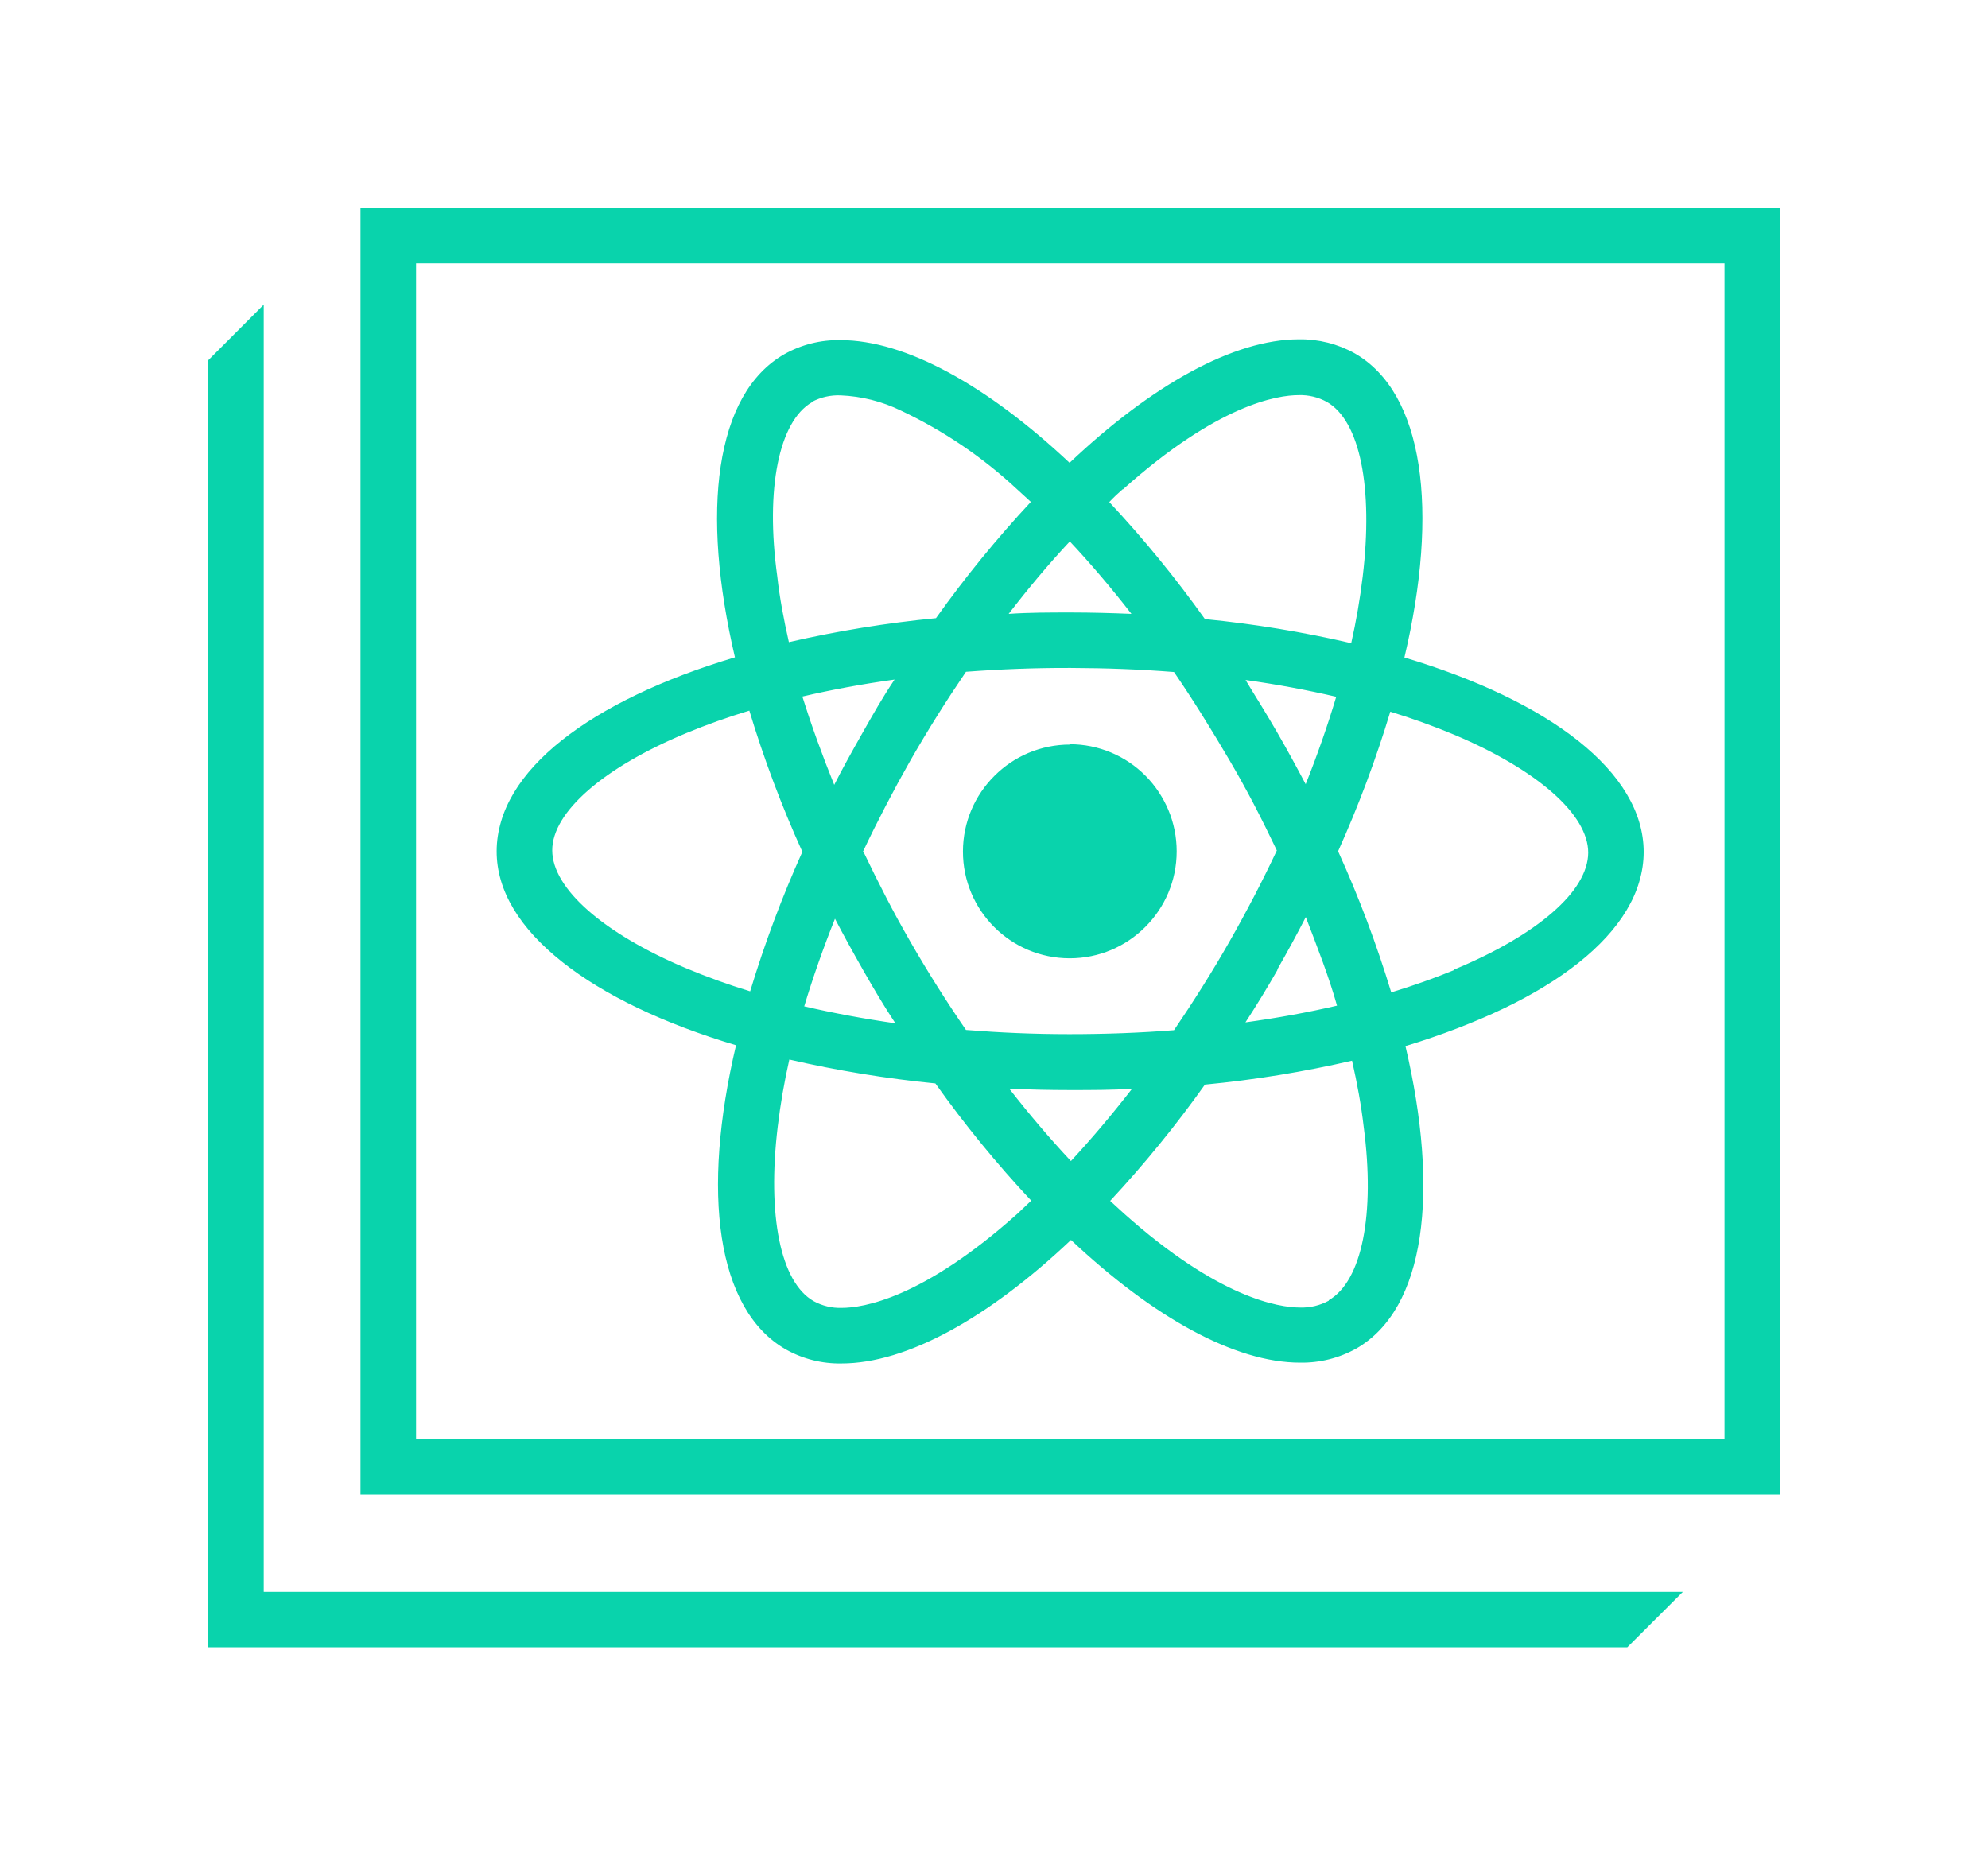
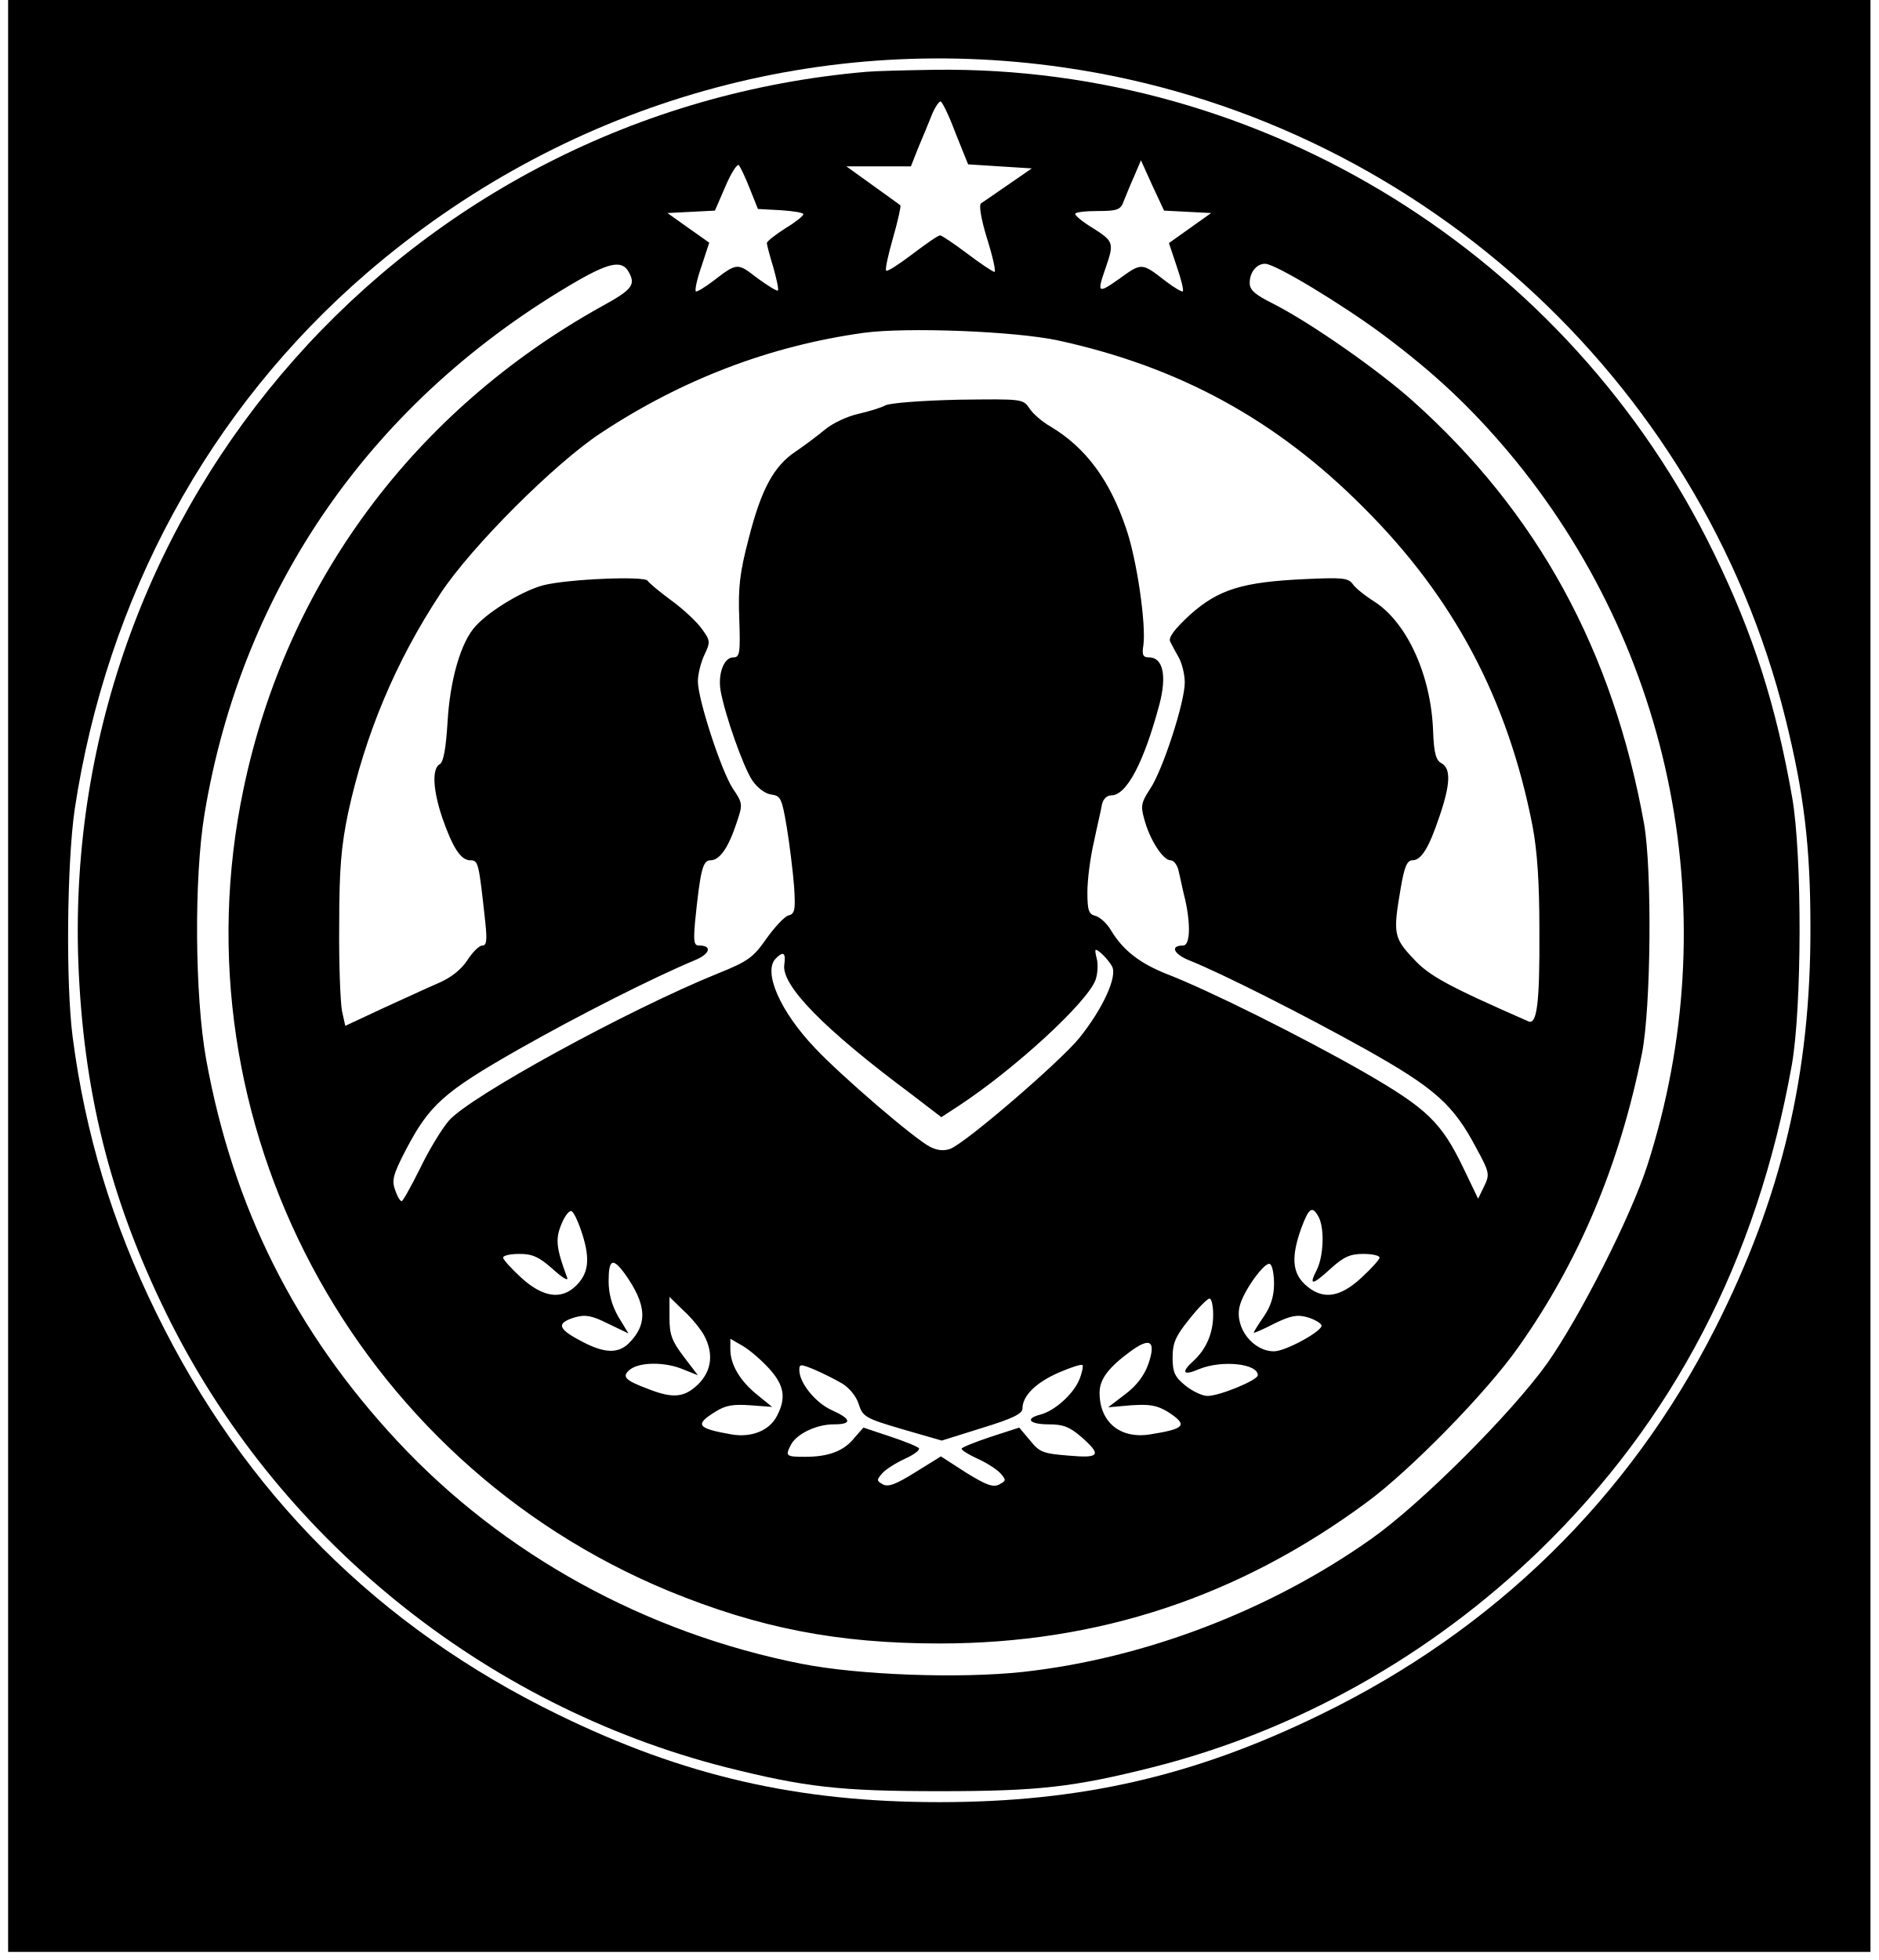
- <svg xmlns="http://www.w3.org/2000/svg" viewBox="0 0 170.96 159.93">
-   <defs>
-     <style>.cls-1{fill:#09d3ac;}</style>
-   </defs>
-   <path class="cls-1" d="M141.35,73.27c0-6.89-8.11-13-20.58-16.73,3-12.67,1.69-22.75-4.28-26.16a9.55,9.55,0,0,0-4.79-1.2c-5.57,0-12.61,3.89-19.72,10.62-7.11-6.68-14.13-10.55-19.69-10.55a9.46,9.46,0,0,0-4.86,1.22c-5.94,3.42-7.17,13.44-4.21,26.05-12.41,3.71-20.48,9.77-20.5,16.63s8.12,13,20.59,16.72c-3,12.68-1.7,22.75,4.28,26.16a9.41,9.41,0,0,0,4.78,1.2c5.58,0,12.62-3.89,19.73-10.62,7.1,6.68,14.12,10.55,19.69,10.55a9.59,9.59,0,0,0,4.86-1.22c5.94-3.42,7.16-13.44,4.21-26C133.27,86.18,141.34,80.12,141.35,73.27ZM96.56,42.06c8.19-7.33,13.31-8.12,15.13-8.12h0a4.71,4.71,0,0,1,2.42.58c2.86,1.63,4,7.38,3.09,15a56.73,56.73,0,0,1-1,5.79,97.7,97.7,0,0,0-12.58-2.07,98.47,98.47,0,0,0-8.24-10.08C95.75,42.79,96.15,42.42,96.56,42.06ZM71.77,78.94c.78,1.5,1.61,3,2.47,4.51S76,86.49,77,88c-2.71-.39-5.34-.88-7.84-1.46C69.86,84,70.75,81.5,71.77,78.94ZM69,59.9c2.53-.59,5.18-1.08,7.93-1.46-1,1.48-1.86,3-2.76,4.59s-1.69,3-2.46,4.52Q70.18,63.65,69,59.9Zm5.21,13.34q1.86-3.93,4.09-7.86c1.5-2.62,3.11-5.17,4.77-7.61,2.91-.22,5.91-.34,9-.33s6,.12,8.89.35c1.66,2.42,3.25,5,4.75,7.55s2.88,5.22,4.12,7.83c-1.23,2.62-2.6,5.25-4.08,7.85s-3.11,5.18-4.77,7.62c-2.91.23-5.91.34-9,.34s-6-.13-8.89-.36c-1.66-2.42-3.26-4.94-4.76-7.55S75.5,75.85,74.25,73.24Zm32.86-14.77c2.72.38,5.35.87,7.84,1.45-.74,2.47-1.62,5-2.64,7.55-.79-1.5-1.61-3-2.48-4.51S108,59.93,107.11,58.47Zm2.76,24.92q1.29-2.27,2.46-4.53c1,2.6,2,5.16,2.7,7.66-2.52.59-5.17,1.07-7.92,1.45Q108.52,85.75,109.87,83.39ZM92,46.56c1.8,1.92,3.57,4,5.3,6.23-1.71-.07-3.46-.12-5.23-.12s-3.58,0-5.33.12C88.45,50.57,90.2,48.48,92,46.56Zm-22.18-12A4.82,4.82,0,0,1,72.29,34a13.11,13.11,0,0,1,5.19,1.31,39.07,39.07,0,0,1,10,6.78l1.17,1.07a98.49,98.49,0,0,0-8.16,10,98.88,98.88,0,0,0-12.65,2.06c-.44-1.94-.8-3.84-1-5.67C65.8,42,67,36.24,69.81,34.6ZM64.53,85.26a58.75,58.75,0,0,1-5.54-2c-7.1-3-11.5-6.85-11.5-10.14S51.91,66,59,63.05a57.63,57.63,0,0,1,5.44-1.94A97.93,97.93,0,0,0,69,73.25,98.72,98.72,0,0,0,64.53,85.26Zm23,19.1c-8.19,7.33-13.31,8.11-15.14,8.11a4.69,4.69,0,0,1-2.42-.58c-2.86-1.63-4-7.38-3.09-15a56.07,56.07,0,0,1,1-5.78,99.51,99.51,0,0,0,12.58,2.06,97.17,97.17,0,0,0,8.24,10.08Zm4.57-4.51c-1.8-1.92-3.57-4-5.31-6.23,1.72.08,3.47.12,5.24.12s3.58,0,5.33-.11C95.63,95.85,93.87,97.93,92.09,99.85Zm22.18,12a4.82,4.82,0,0,1-2.48.59c-1.82,0-7-.8-15.16-8.1l-1.17-1.07a98.44,98.44,0,0,0,8.15-10,97,97,0,0,0,12.66-2.06c.44,1.94.79,3.84,1,5.67C118.27,104.42,117.12,110.18,114.27,111.81Zm10.8-28.44c-1.71.7-3.52,1.35-5.44,1.93a98.54,98.54,0,0,0-4.57-12.14,98.1,98.1,0,0,0,4.49-12,58.75,58.75,0,0,1,5.54,2c7.09,3,11.5,6.85,11.49,10.14S132.17,80.42,125.07,83.37ZM92,82.39a9.18,9.18,0,1,0-9.17-9.19A9.17,9.17,0,0,0,92,82.39ZM31,17.88V128.53H153.07V17.88ZM148.3,123.77H35.78V22.65H148.3Zm-85-33.9c-3,12.68-1.7,22.75,4.28,26.16a9.41,9.41,0,0,0,4.78,1.2c5.58,0,12.62-3.89,19.73-10.62,7.1,6.68,14.12,10.55,19.69,10.55a9.59,9.59,0,0,0,4.86-1.22c5.94-3.42,7.16-13.44,4.21-26,12.41-3.72,20.48-9.78,20.49-16.63s-8.11-13-20.58-16.73c3-12.67,1.69-22.75-4.28-26.16a9.55,9.55,0,0,0-4.79-1.2c-5.57,0-12.61,3.89-19.72,10.62-7.11-6.68-14.13-10.55-19.69-10.55a9.46,9.46,0,0,0-4.86,1.22c-5.94,3.42-7.17,13.44-4.21,26.05-12.41,3.71-20.48,9.77-20.5,16.63S50.84,86.13,63.31,89.87Zm24.21,14.49c-8.19,7.33-13.31,8.11-15.14,8.11a4.69,4.69,0,0,1-2.42-.58c-2.86-1.63-4-7.38-3.09-15a56.07,56.07,0,0,1,1-5.78,99.51,99.51,0,0,0,12.58,2.06,97.17,97.17,0,0,0,8.24,10.08Zm24.79-36.89c-.79-1.5-1.61-3-2.48-4.51s-1.8-3-2.72-4.49c2.72.38,5.35.87,7.84,1.45C114.21,62.39,113.33,64.92,112.31,67.47Zm2.72,19c-2.52.59-5.17,1.07-7.92,1.45q1.41-2.22,2.76-4.58t2.46-4.53C113.37,81.46,114.28,84,115,86.52Zm-5.21-13.35c-1.23,2.62-2.6,5.25-4.08,7.85s-3.11,5.18-4.77,7.62c-2.91.23-5.91.34-9,.34s-6-.13-8.89-.36c-1.66-2.42-3.26-4.94-4.76-7.55s-2.87-5.22-4.12-7.83q1.86-3.93,4.09-7.86c1.5-2.62,3.11-5.17,4.77-7.61,2.91-.22,5.91-.34,9-.33s6,.12,8.89.35c1.66,2.42,3.25,5,4.75,7.55S108.58,70.56,109.82,73.17ZM77,88c-2.71-.39-5.34-.88-7.84-1.46.74-2.46,1.63-5,2.65-7.55.78,1.5,1.61,3,2.47,4.51S76,86.49,77,88ZM74.21,63c-.87,1.5-1.69,3-2.46,4.52Q70.18,63.65,69,59.9c2.53-.59,5.18-1.08,7.93-1.46C76,59.92,75.11,61.45,74.21,63ZM92.09,99.85c-1.8-1.92-3.57-4-5.31-6.23,1.72.08,3.47.12,5.24.12s3.58,0,5.33-.11C95.63,95.85,93.87,97.93,92.09,99.85Zm22.18,12a4.82,4.82,0,0,1-2.48.59c-1.82,0-7-.8-15.16-8.1l-1.17-1.07a98.44,98.44,0,0,0,8.15-10,97,97,0,0,0,12.66-2.06c.44,1.94.79,3.84,1,5.67C118.27,104.42,117.12,110.18,114.27,111.81Zm5.28-50.66a58.75,58.75,0,0,1,5.54,2c7.09,3,11.5,6.85,11.49,10.14s-4.41,7.16-11.51,10.11c-1.71.7-3.52,1.35-5.44,1.93a98.54,98.54,0,0,0-4.57-12.14A98.1,98.1,0,0,0,119.55,61.15Zm-23-19.09c8.19-7.33,13.31-8.12,15.13-8.12h0a4.71,4.71,0,0,1,2.42.58c2.86,1.63,4,7.38,3.09,15a56.73,56.73,0,0,1-1,5.79,97.7,97.7,0,0,0-12.58-2.07,98.47,98.47,0,0,0-8.24-10.08C95.75,42.79,96.15,42.42,96.56,42.06ZM92,46.56c1.8,1.92,3.57,4,5.3,6.23-1.71-.07-3.46-.12-5.23-.12s-3.58,0-5.33.12C88.45,50.57,90.2,48.48,92,46.56Zm-22.18-12A4.82,4.82,0,0,1,72.29,34a13.11,13.11,0,0,1,5.19,1.31,39.07,39.07,0,0,1,10,6.78l1.17,1.07a98.49,98.49,0,0,0-8.16,10,98.88,98.88,0,0,0-12.65,2.06c-.44-1.94-.8-3.84-1-5.67C65.8,42,67,36.24,69.81,34.6ZM59,63.05a57.63,57.63,0,0,1,5.44-1.94A97.93,97.93,0,0,0,69,73.25a98.72,98.72,0,0,0-4.49,12,58.75,58.75,0,0,1-5.54-2c-7.1-3-11.5-6.85-11.5-10.14S51.91,66,59,63.05Zm33,1a9.18,9.18,0,1,0,9.17,9.19A9.17,9.17,0,0,0,92,64Zm0,0a9.18,9.18,0,1,0,9.17,9.19A9.17,9.17,0,0,0,92,64Zm0,0a9.18,9.18,0,1,0,9.17,9.19A9.17,9.17,0,0,0,92,64Zm49.35,9.24c0-6.89-8.11-13-20.58-16.73,3-12.67,1.69-22.75-4.28-26.16a9.55,9.55,0,0,0-4.79-1.2c-5.57,0-12.61,3.89-19.72,10.62-7.11-6.68-14.13-10.55-19.69-10.55a9.46,9.46,0,0,0-4.86,1.22c-5.94,3.42-7.17,13.44-4.21,26.05-12.41,3.71-20.48,9.77-20.5,16.63s8.12,13,20.59,16.72c-3,12.68-1.7,22.75,4.28,26.16a9.41,9.41,0,0,0,4.78,1.2c5.58,0,12.62-3.89,19.73-10.62,7.1,6.68,14.12,10.55,19.69,10.55a9.59,9.59,0,0,0,4.86-1.22c5.94-3.42,7.16-13.44,4.21-26C133.27,86.18,141.34,80.12,141.35,73.27ZM96.56,42.06c8.19-7.33,13.31-8.12,15.13-8.12h0a4.71,4.71,0,0,1,2.42.58c2.86,1.63,4,7.38,3.09,15a56.73,56.73,0,0,1-1,5.79,97.7,97.7,0,0,0-12.58-2.07,98.47,98.47,0,0,0-8.24-10.08C95.75,42.79,96.15,42.42,96.56,42.06ZM71.77,78.94c.78,1.5,1.61,3,2.47,4.51S76,86.49,77,88c-2.71-.39-5.34-.88-7.84-1.46C69.86,84,70.75,81.5,71.77,78.94ZM69,59.9c2.53-.59,5.18-1.08,7.93-1.46-1,1.48-1.86,3-2.76,4.59s-1.69,3-2.46,4.52Q70.18,63.65,69,59.9Zm5.21,13.34q1.86-3.93,4.09-7.86c1.5-2.62,3.11-5.17,4.77-7.61,2.91-.22,5.91-.34,9-.33s6,.12,8.89.35c1.66,2.42,3.25,5,4.75,7.55s2.88,5.22,4.12,7.83c-1.23,2.62-2.6,5.25-4.08,7.85s-3.11,5.18-4.77,7.62c-2.91.23-5.91.34-9,.34s-6-.13-8.89-.36c-1.66-2.42-3.26-4.94-4.76-7.55S75.5,75.85,74.25,73.24Zm32.86-14.77c2.72.38,5.35.87,7.84,1.45-.74,2.47-1.62,5-2.64,7.55-.79-1.5-1.61-3-2.48-4.51S108,59.93,107.11,58.47Zm2.76,24.92q1.29-2.27,2.46-4.53c1,2.6,2,5.16,2.7,7.66-2.52.59-5.17,1.07-7.92,1.45Q108.52,85.75,109.87,83.39ZM92,46.56c1.8,1.92,3.57,4,5.3,6.23-1.71-.07-3.46-.12-5.23-.12s-3.58,0-5.33.12C88.45,50.57,90.2,48.48,92,46.56Zm-22.18-12A4.82,4.82,0,0,1,72.29,34a13.11,13.11,0,0,1,5.19,1.31,39.07,39.07,0,0,1,10,6.78l1.17,1.07a98.49,98.49,0,0,0-8.16,10,98.88,98.88,0,0,0-12.65,2.06c-.44-1.94-.8-3.84-1-5.67C65.8,42,67,36.24,69.81,34.6ZM64.53,85.26a58.75,58.75,0,0,1-5.54-2c-7.1-3-11.5-6.85-11.5-10.14S51.91,66,59,63.05a57.63,57.63,0,0,1,5.44-1.94A97.93,97.93,0,0,0,69,73.25,98.72,98.72,0,0,0,64.53,85.26Zm23,19.1c-8.19,7.33-13.31,8.11-15.14,8.11a4.69,4.69,0,0,1-2.42-.58c-2.86-1.63-4-7.38-3.09-15a56.07,56.07,0,0,1,1-5.78,99.51,99.51,0,0,0,12.58,2.06,97.17,97.17,0,0,0,8.24,10.08Zm4.57-4.51c-1.8-1.92-3.57-4-5.31-6.23,1.72.08,3.47.12,5.24.12s3.58,0,5.33-.11C95.63,95.85,93.87,97.93,92.09,99.85Zm22.18,12a4.82,4.82,0,0,1-2.48.59c-1.82,0-7-.8-15.16-8.1l-1.17-1.07a98.44,98.44,0,0,0,8.15-10,97,97,0,0,0,12.66-2.06c.44,1.94.79,3.84,1,5.67C118.27,104.42,117.12,110.18,114.27,111.81Zm10.8-28.44c-1.71.7-3.52,1.35-5.44,1.93a98.54,98.54,0,0,0-4.57-12.14,98.1,98.1,0,0,0,4.49-12,58.75,58.75,0,0,1,5.54,2c7.09,3,11.5,6.85,11.49,10.14S132.17,80.42,125.07,83.37ZM92,82.39a9.18,9.18,0,1,0-9.17-9.19A9.17,9.17,0,0,0,92,82.39Zm-69.32,54.5V26.2L17.89,31V141.66H139.94l4.78-4.77Z" />
+ <svg xmlns="http://www.w3.org/2000/svg" version="1.0" width="463pt" height="483pt" viewBox="0 0 463 483" preserveAspectRatio="xMidYMid meet">
+   <g transform="translate(0,483) scale(0.1,-0.1)" fill="#000000" stroke="none">
+     <path d="M20 2425 l0 -2405 2295 0 2295 0 0 2405 0 2405 -2295 0 -2295 0 0 -2405z m2600 2239 c861 -123 1571 -763 1780 -1603 46 -185 62 -316 62 -516 1 -362 -71 -665 -234 -987 -212 -419 -545 -745 -973 -953 -311 -152 -592 -216 -940 -216 -348 0 -629 64 -940 216 -443 216 -773 546 -990 990 -108 220 -175 441 -206 680 -17 132 -14 428 5 560 79 523 331 987 721 1323 479 412 1097 595 1715 506z" />
+     <path d="M2135 4653 c-1130 -98 -1982 -1061 -1942 -2193 12 -317 77 -581 216 -865 270 -552 783 -968 1380 -1120 195 -49 281 -59 526 -59 245 0 331 10 526 59 356 90 685 275 953 534 330 320 536 715 622 1196 25 140 26 517 1 660 -40 228 -96 403 -192 600 -357 736 -1111 1204 -1922 1193 -70 -1 -146 -3 -168 -5z m220 -151 l31 -77 78 -5 79 -5 -58 -40 c-32 -22 -62 -43 -67 -46 -6 -4 0 -39 15 -88 14 -44 22 -81 18 -81 -4 0 -34 20 -67 45 -32 24 -63 45 -67 45 -5 0 -35 -21 -68 -46 -33 -25 -62 -44 -65 -41 -3 3 5 39 17 81 12 42 20 78 18 80 -2 2 -33 24 -69 50 l-64 46 79 0 80 0 19 48 c11 26 26 62 33 80 7 17 17 32 21 32 4 0 21 -35 37 -78z m-507 -137 l20 -50 56 -3 c31 -2 56 -6 56 -10 0 -4 -20 -20 -45 -35 -25 -16 -45 -32 -45 -36 0 -4 7 -31 16 -60 8 -29 14 -55 11 -57 -2 -2 -25 12 -51 31 -49 38 -49 38 -109 -8 -21 -16 -40 -27 -42 -25 -3 3 3 31 14 62 l19 58 -51 36 -52 37 59 3 58 3 26 60 c14 33 29 56 33 52 4 -5 16 -30 27 -58z m1079 -57 l58 -3 -52 -37 -52 -37 19 -57 c11 -32 18 -59 15 -62 -2 -2 -21 9 -42 25 -59 46 -59 46 -113 7 -55 -39 -57 -37 -35 26 21 61 20 65 -30 97 -25 15 -45 31 -45 36 0 4 25 7 55 7 48 0 57 3 64 23 5 12 16 40 26 62 l17 40 28 -62 29 -62 58 -3z m-1377 -149 c17 -31 8 -43 -67 -84 -462 -257 -777 -681 -883 -1190 -172 -820 272 -1655 1049 -1976 222 -91 416 -129 667 -129 390 0 738 115 1054 349 107 79 294 270 372 381 150 212 250 450 305 725 22 113 25 450 5 565 -77 427 -262 766 -569 1041 -86 77 -252 193 -344 240 -46 23 -59 34 -59 52 0 26 17 47 38 47 25 0 190 -100 291 -175 127 -95 214 -177 308 -288 410 -488 539 -1150 343 -1759 -41 -127 -166 -373 -247 -488 -88 -123 -311 -346 -433 -432 -250 -177 -560 -295 -858 -328 -156 -17 -405 -8 -547 20 -384 76 -735 269 -995 548 -252 270 -406 577 -472 942 -28 156 -30 447 -4 604 93 561 417 1024 921 1315 79 45 109 50 125 20z m1058 -168 c298 -65 537 -195 752 -411 223 -222 356 -473 417 -785 12 -64 17 -139 17 -260 1 -177 -6 -231 -27 -222 -198 87 -245 112 -284 155 -48 51 -50 62 -31 172 9 54 16 70 29 70 22 0 41 31 67 109 27 79 28 117 5 130 -14 7 -19 25 -21 80 -5 137 -64 266 -144 318 -24 15 -49 35 -55 45 -11 14 -28 15 -115 11 -155 -7 -214 -25 -284 -87 -39 -36 -55 -57 -50 -67 4 -8 13 -25 21 -39 8 -14 15 -42 15 -62 0 -49 -55 -218 -86 -263 -21 -32 -23 -41 -14 -73 13 -50 46 -102 65 -102 8 0 17 -12 20 -27 4 -16 10 -47 16 -70 14 -63 12 -113 -5 -113 -33 0 -24 -21 16 -37 80 -32 282 -134 436 -220 169 -95 214 -135 271 -243 32 -59 33 -64 19 -93 l-15 -31 -36 75 c-55 114 -89 147 -249 239 -149 85 -379 200 -483 240 -65 26 -106 57 -136 106 -10 18 -28 34 -39 37 -17 4 -20 14 -20 59 0 29 7 85 16 123 8 39 18 80 20 93 3 13 12 22 23 22 38 0 81 83 119 226 18 70 8 114 -26 114 -15 0 -18 6 -14 30 7 51 -16 212 -43 289 -40 118 -99 198 -186 250 -21 12 -44 32 -52 45 -16 23 -17 23 -175 21 -88 -2 -169 -8 -180 -14 -11 -6 -41 -15 -67 -21 -27 -6 -63 -23 -81 -38 -18 -15 -50 -39 -72 -54 -55 -36 -86 -94 -117 -216 -22 -84 -26 -120 -23 -197 3 -86 1 -95 -15 -95 -23 0 -38 -41 -31 -82 11 -61 56 -188 78 -221 13 -19 32 -33 47 -35 23 -3 26 -9 38 -80 7 -42 15 -108 18 -145 4 -60 2 -69 -14 -73 -10 -3 -34 -29 -54 -57 -32 -46 -45 -56 -120 -86 -222 -90 -613 -304 -663 -363 -18 -21 -50 -74 -71 -118 -22 -44 -42 -80 -45 -80 -4 0 -11 12 -16 27 -9 24 -5 39 25 97 59 113 93 144 279 250 150 85 330 176 435 220 37 15 43 36 10 36 -13 0 -14 10 -10 58 13 128 19 152 38 152 23 0 44 31 64 91 16 47 16 49 -9 86 -29 45 -86 220 -86 264 0 17 7 46 16 65 15 32 15 35 -6 64 -12 17 -46 49 -75 70 -30 22 -56 44 -59 49 -8 12 -196 4 -256 -11 -48 -12 -131 -61 -167 -100 -37 -39 -64 -133 -70 -238 -4 -65 -10 -98 -19 -103 -20 -11 -17 -64 6 -132 26 -75 46 -105 69 -105 20 0 21 -5 37 -152 5 -46 3 -58 -7 -58 -8 0 -24 -16 -37 -36 -15 -23 -40 -43 -70 -56 -26 -11 -88 -40 -139 -63 l-92 -43 -8 36 c-4 20 -8 116 -7 212 0 140 5 195 22 277 42 193 117 373 228 541 76 115 281 320 395 395 200 132 417 215 649 247 105 14 371 4 478 -19z m133 -1543 c13 -25 -23 -104 -81 -176 -46 -57 -280 -259 -318 -273 -16 -6 -32 -4 -50 5 -40 21 -218 174 -283 243 -87 91 -129 189 -97 221 19 19 25 14 21 -15 -8 -51 98 -159 310 -317 l77 -59 43 28 c137 90 316 254 337 310 5 14 7 38 3 53 -6 25 -5 26 11 13 9 -8 22 -23 27 -33z m-1305 -662 c19 -61 14 -96 -18 -126 -36 -34 -81 -26 -133 21 -25 23 -45 45 -45 50 0 5 18 9 40 9 32 0 48 -7 82 -37 23 -21 39 -31 36 -22 -27 73 -30 95 -14 133 8 20 20 35 25 31 6 -3 18 -30 27 -59z m1814 45 c15 -29 12 -98 -5 -131 -20 -39 -11 -38 36 5 31 28 47 35 79 35 22 0 40 -4 40 -9 0 -5 -20 -27 -45 -50 -54 -50 -97 -55 -139 -16 -31 29 -34 68 -9 138 19 51 27 57 43 28z m-1710 -140 c54 -76 57 -124 10 -171 -27 -27 -63 -25 -121 7 -55 29 -58 43 -11 57 25 7 41 4 81 -16 l50 -24 -25 41 c-16 28 -24 57 -24 88 0 54 10 59 40 18z m1600 -25 c0 -30 -8 -55 -25 -80 -14 -20 -25 -38 -25 -40 0 -2 23 8 50 22 41 20 57 23 82 16 17 -5 33 -14 35 -20 4 -13 -88 -64 -117 -64 -52 0 -97 58 -85 110 8 37 63 113 75 105 6 -3 10 -26 10 -49z m-1404 -128 c23 -44 18 -86 -15 -119 -34 -33 -62 -36 -123 -12 -59 22 -67 31 -44 49 25 18 87 18 131 -1 l35 -14 -35 46 c-29 38 -35 54 -35 96 l0 51 36 -35 c20 -18 42 -46 50 -61z m1254 52 c0 -45 -17 -85 -49 -114 -31 -28 -25 -37 14 -20 56 23 145 14 145 -15 0 -12 -94 -51 -124 -51 -13 0 -38 12 -55 26 -26 21 -31 33 -31 69 0 35 7 52 41 94 22 28 45 51 50 51 5 0 9 -18 9 -40z m-1094 -133 c37 -41 42 -72 19 -116 -18 -36 -62 -54 -111 -46 -86 15 -93 24 -41 56 25 16 44 19 86 16 l54 -4 -37 30 c-42 34 -66 74 -66 112 l0 26 31 -18 c17 -10 46 -35 65 -56z m934 11 c-10 -28 -29 -53 -57 -74 l-42 -32 57 5 c46 3 63 0 90 -16 51 -33 44 -42 -45 -56 -73 -11 -123 31 -123 103 0 33 22 62 75 101 50 37 65 27 45 -31z m-755 -47 c17 -10 35 -31 41 -50 10 -32 16 -36 108 -63 l97 -28 99 31 c75 23 100 35 100 48 0 31 32 63 88 88 30 13 57 22 60 19 2 -3 -1 -19 -8 -36 -15 -36 -61 -77 -96 -86 -39 -10 -27 -24 21 -24 35 0 51 -6 80 -31 51 -45 46 -53 -32 -46 -61 5 -71 8 -94 37 l-27 32 -71 -23 c-39 -13 -71 -26 -71 -29 0 -4 18 -15 40 -25 22 -10 47 -26 56 -36 14 -16 14 -18 -3 -27 -15 -8 -32 -2 -82 29 l-62 40 -63 -39 c-48 -30 -67 -37 -80 -30 -16 9 -16 11 -1 28 8 9 33 25 55 35 22 10 37 21 35 26 -3 4 -35 17 -71 29 l-66 22 -22 -25 c-26 -33 -64 -47 -122 -47 -48 0 -49 2 -34 31 15 26 62 49 105 49 46 0 44 13 -5 35 -40 18 -80 67 -80 99 0 15 3 15 37 1 21 -9 51 -24 68 -34z" />
+   </g>
</svg>
